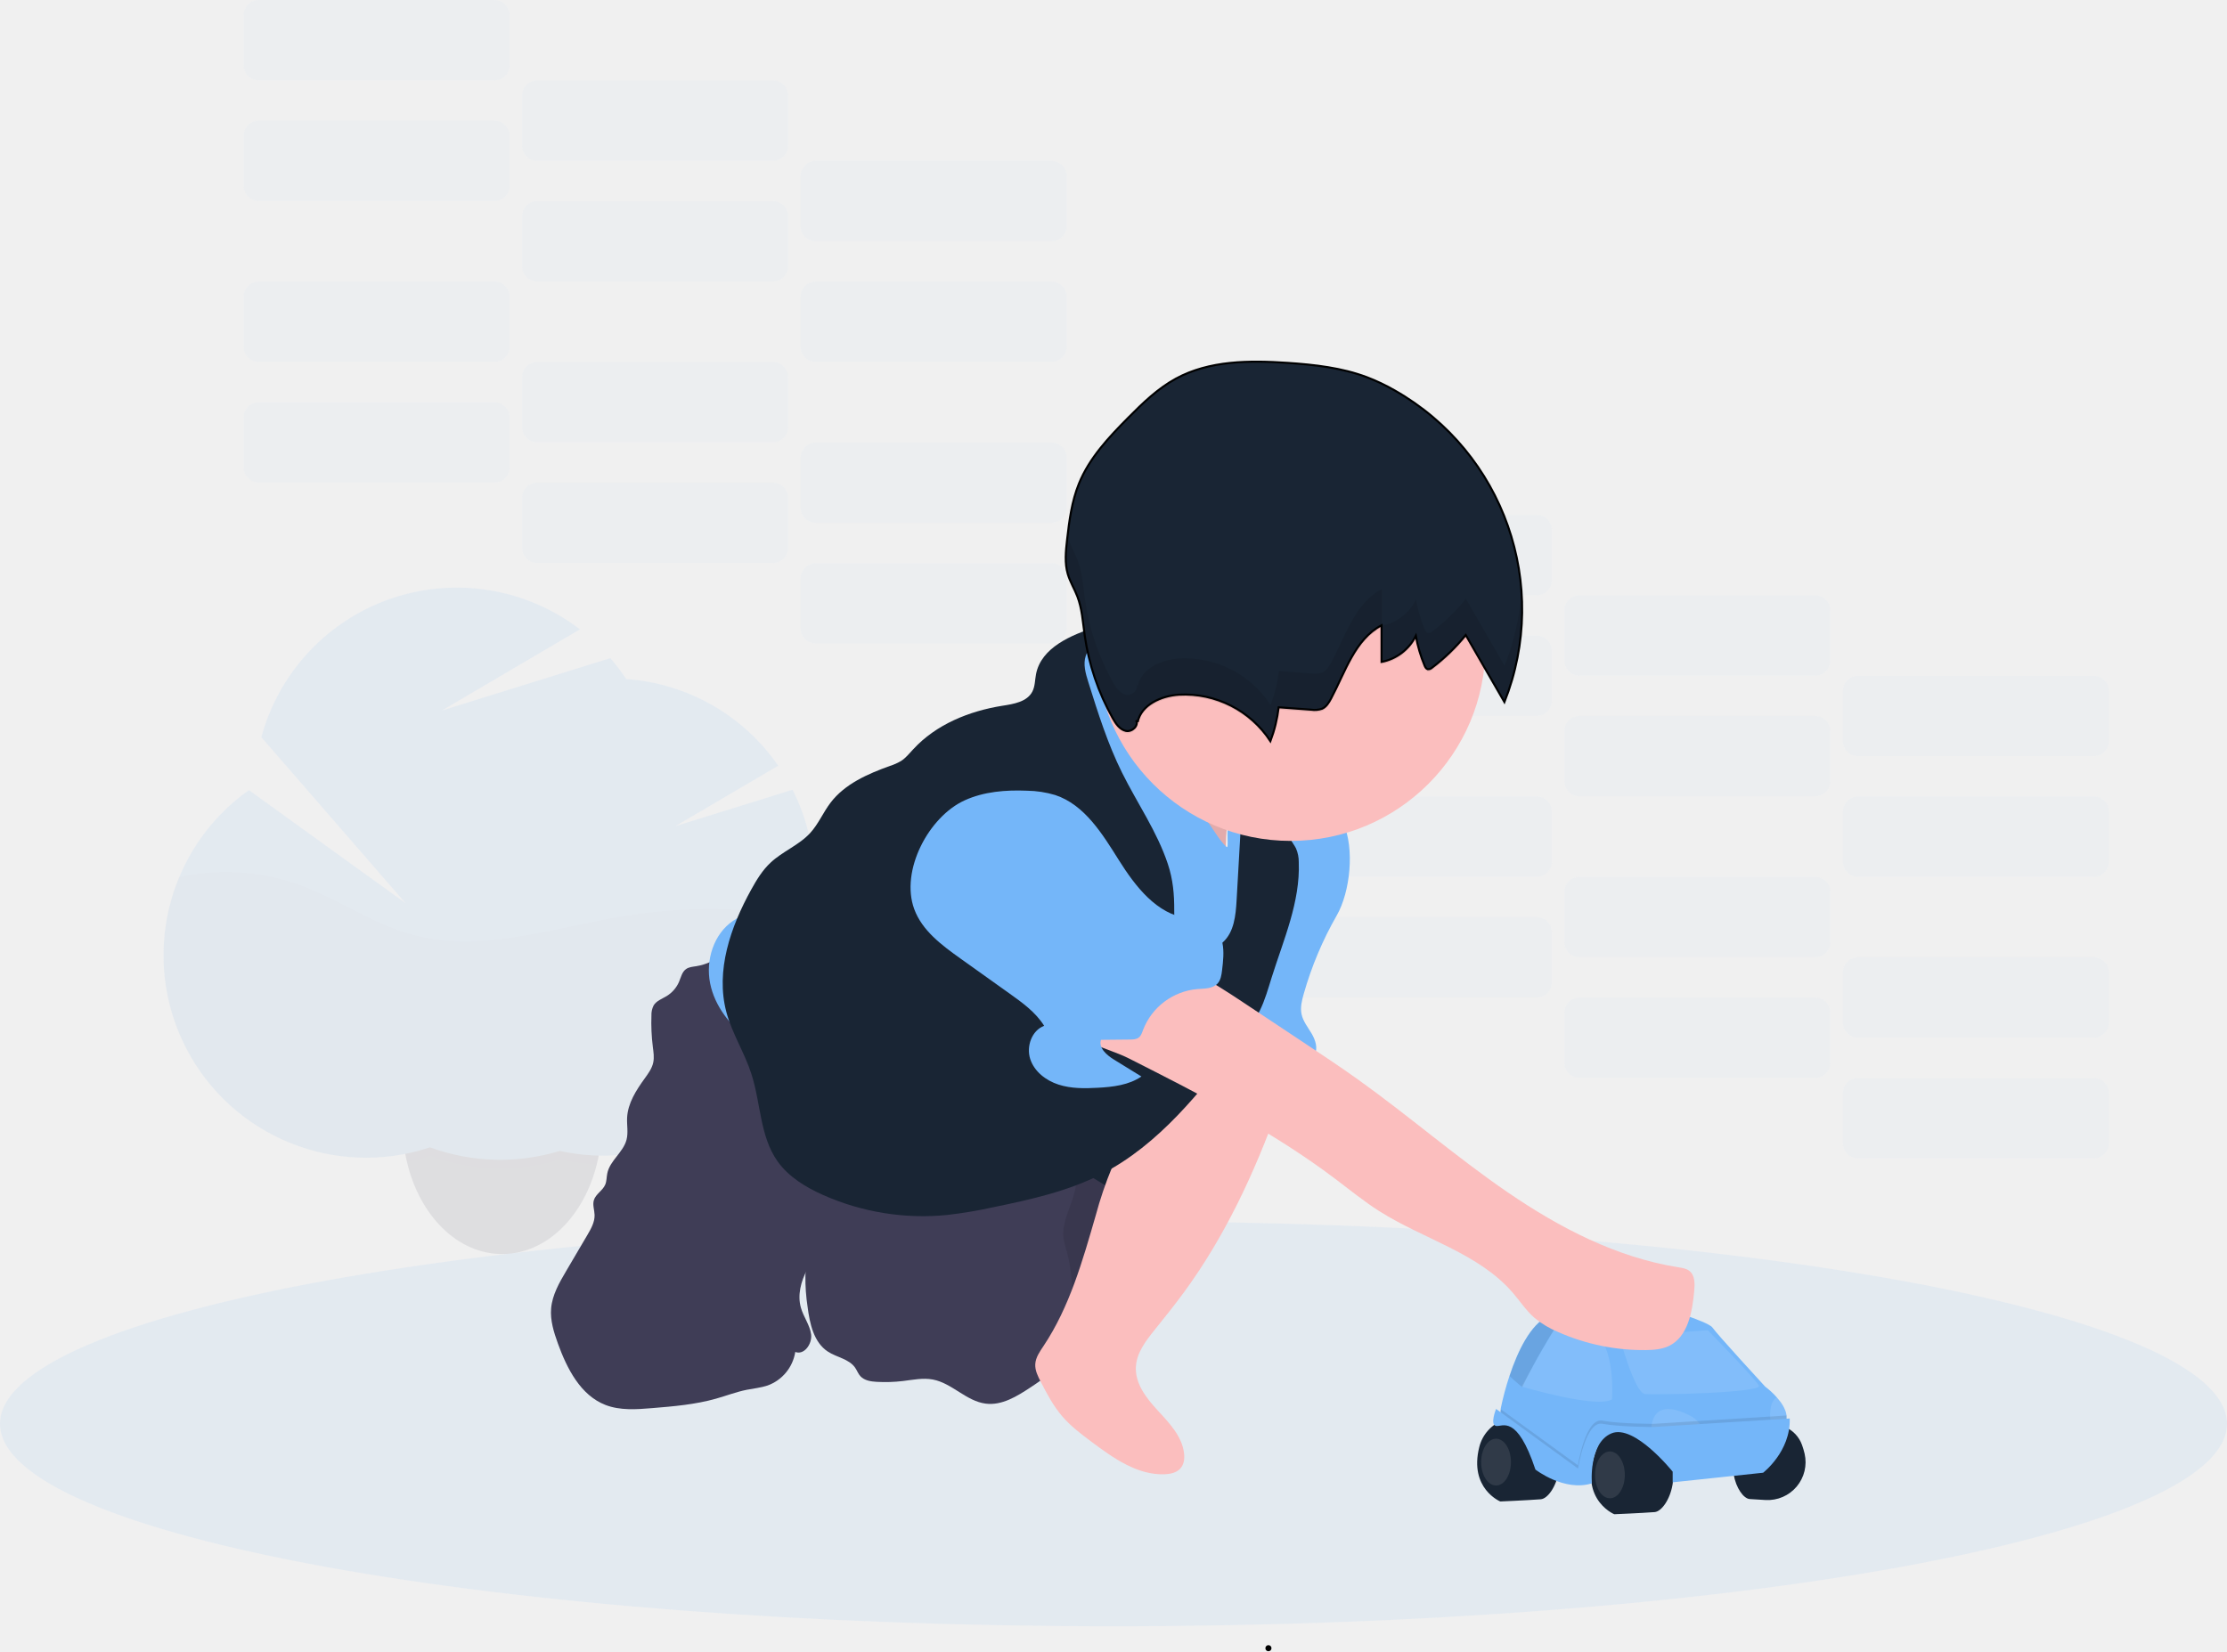
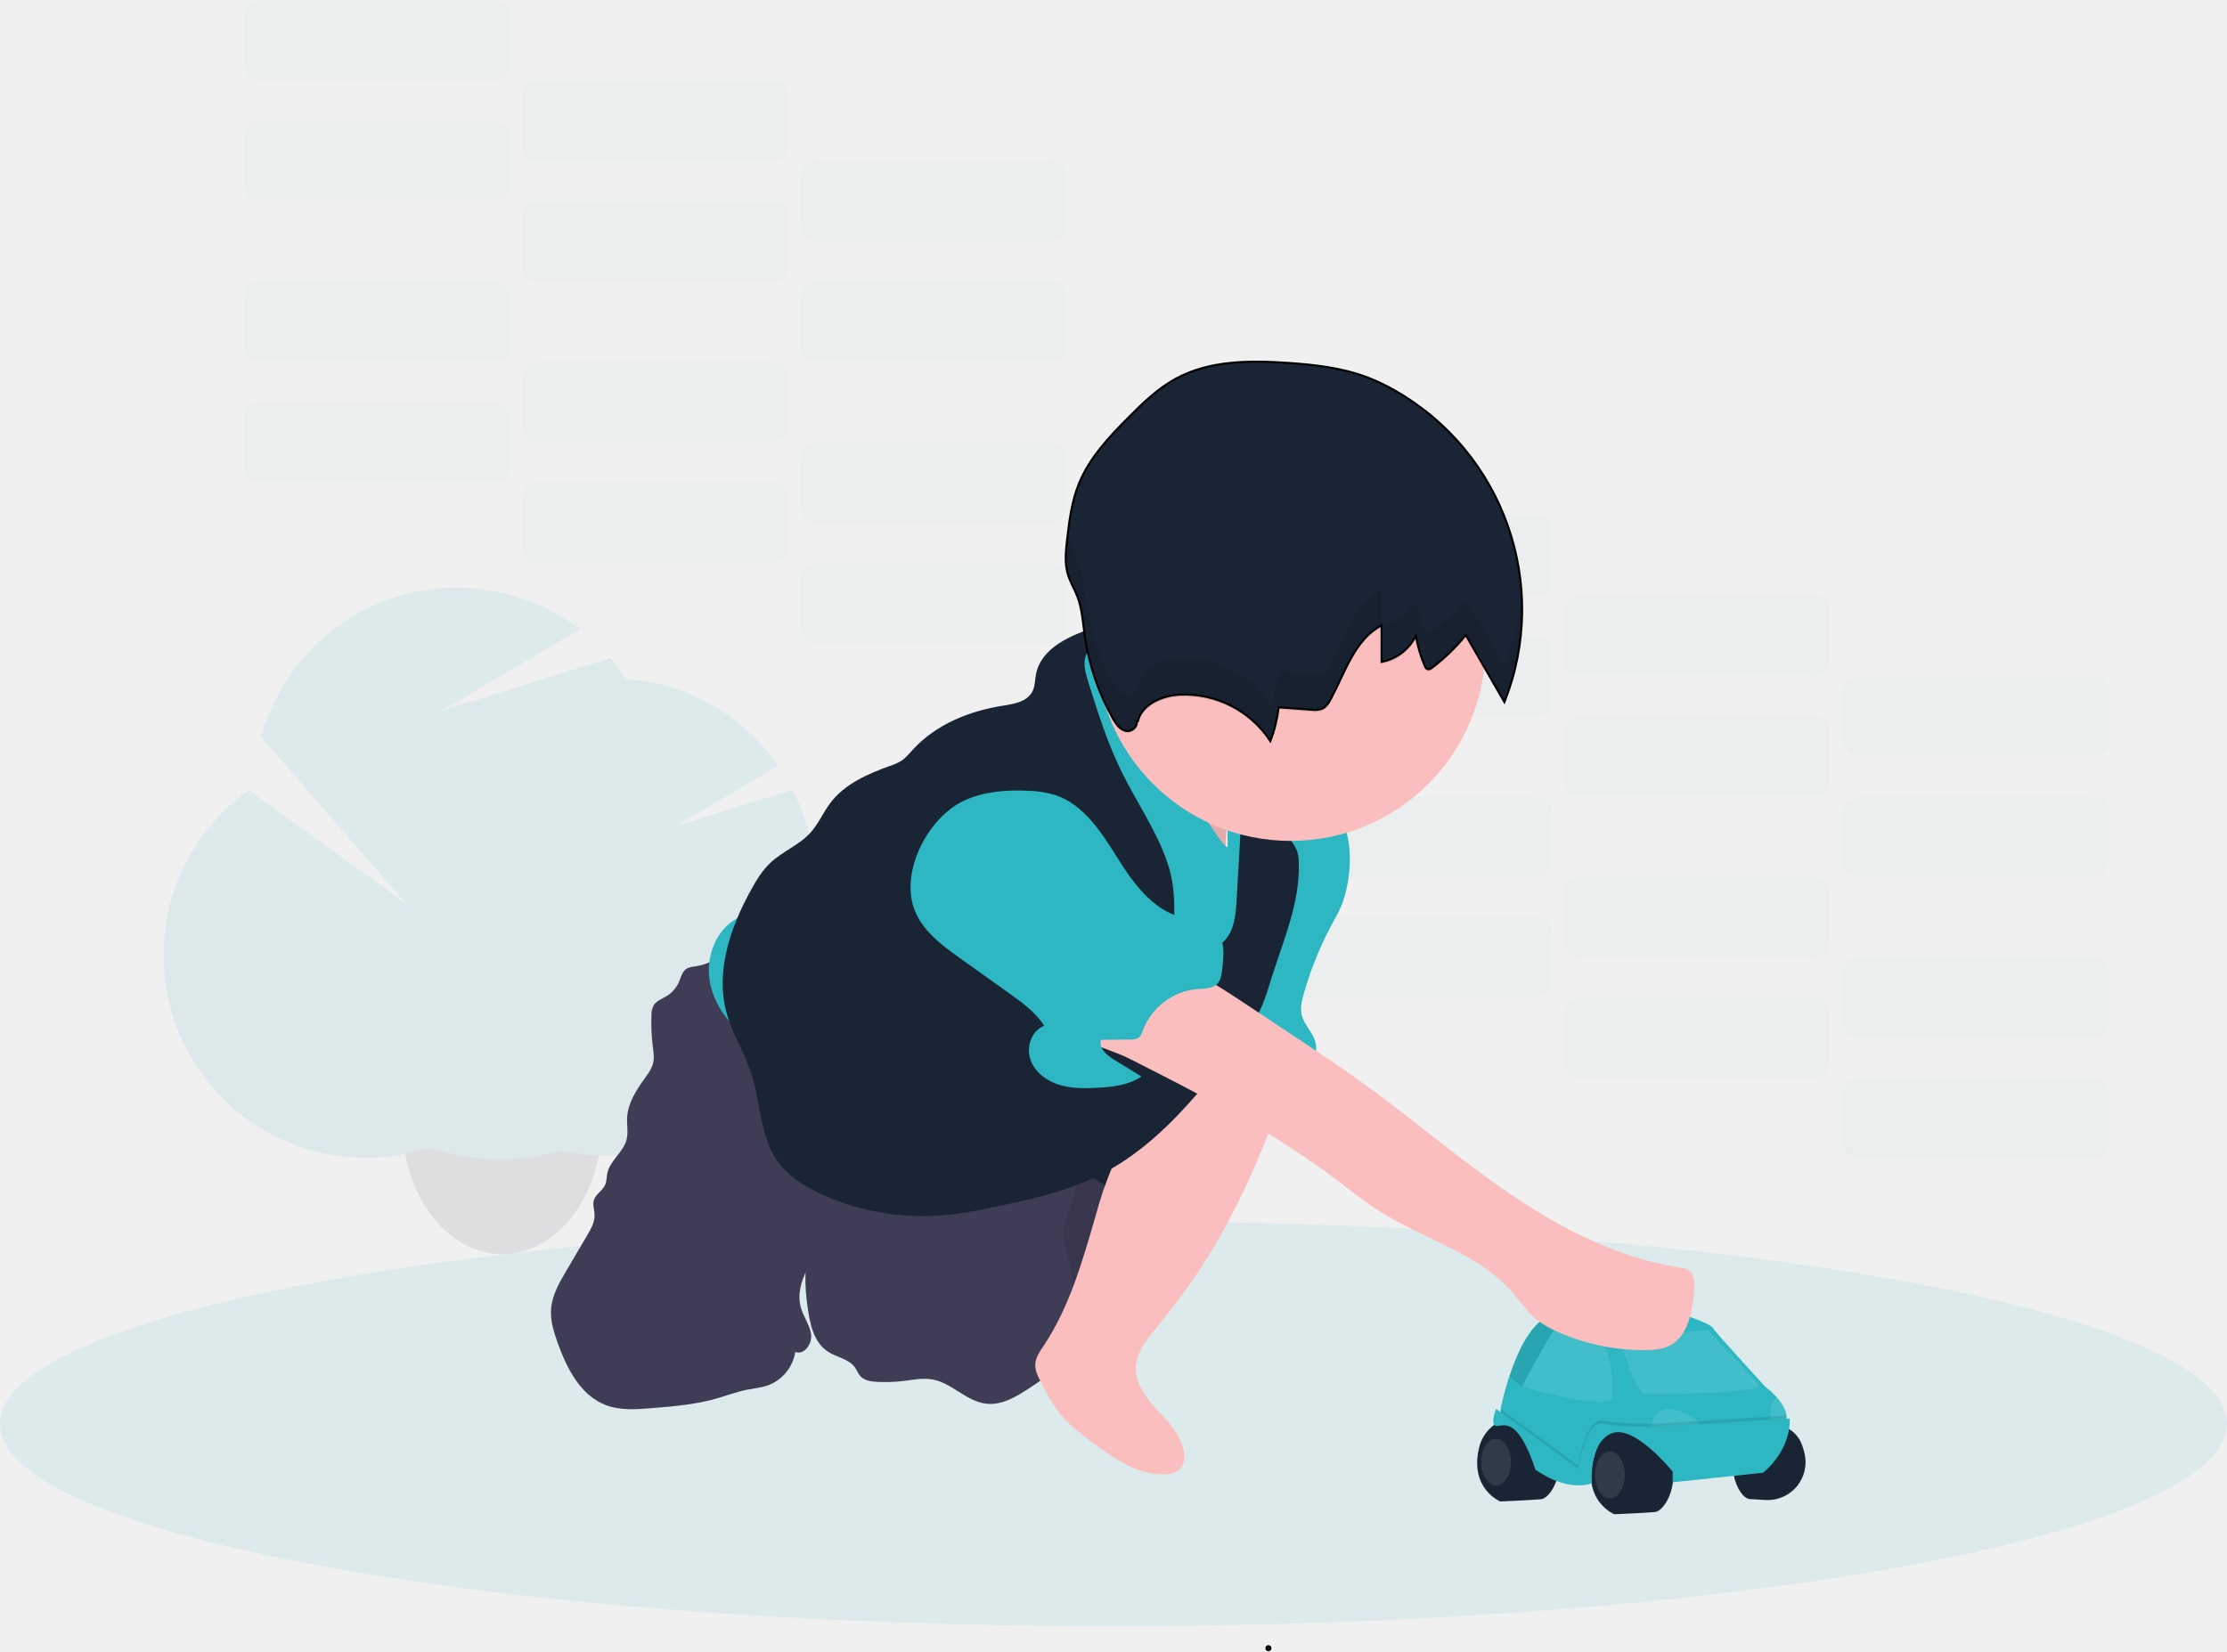
<svg xmlns="http://www.w3.org/2000/svg" id="a7bd4c2a-60cb-483d-8f1a-f087731eba23" data-name="Layer 1" width="1094" height="811.38" viewBox="0 0 1094 811.38">
  <g opacity="0.3">
    <rect x="631.64" y="450.62" width="130.73" height="39.52" rx="7.43" fill="#f2f2f2" />
    <rect x="768.45" y="490.14" width="130.73" height="39.52" rx="7.43" fill="#f2f2f2" />
    <rect x="905.27" y="529.67" width="130.73" height="39.52" rx="7.43" fill="#f2f2f2" />
    <rect x="631.64" y="391.33" width="130.73" height="39.52" rx="7.43" fill="#f2f2f2" />
    <rect x="768.45" y="430.86" width="130.73" height="39.52" rx="7.43" fill="#f2f2f2" />
    <rect x="905.27" y="470.38" width="130.73" height="39.52" rx="7.43" fill="#f2f2f2" />
    <rect x="631.64" y="312.29" width="130.73" height="39.52" rx="7.43" fill="#f2f2f2" />
    <rect x="768.45" y="351.81" width="130.73" height="39.52" rx="7.43" fill="#f2f2f2" />
    <rect x="905.27" y="391.33" width="130.73" height="39.52" rx="7.43" fill="#f2f2f2" />
    <rect x="631.64" y="253" width="130.73" height="39.52" rx="7.43" fill="#f2f2f2" />
    <rect x="768.45" y="292.52" width="130.73" height="39.52" rx="7.43" fill="#f2f2f2" />
    <rect x="905.27" y="332.05" width="130.73" height="39.52" rx="7.43" fill="#f2f2f2" />
-     <rect x="631.64" y="450.62" width="130.73" height="39.52" rx="7.43" fill="#74b6f9" opacity="0.1" />
-     <rect x="768.45" y="490.14" width="130.73" height="39.52" rx="7.43" fill="#74b6f9" opacity="0.1" />
-     <rect x="905.27" y="529.67" width="130.73" height="39.52" rx="7.43" fill="#74b6f9" opacity="0.1" />
-     <rect x="631.64" y="391.33" width="130.73" height="39.52" rx="7.43" fill="#74b6f9" opacity="0.1" />
-     <rect x="768.45" y="430.86" width="130.73" height="39.52" rx="7.43" fill="#74b6f9" opacity="0.1" />
-     <rect x="905.27" y="470.38" width="130.73" height="39.52" rx="7.43" fill="#74b6f9" opacity="0.1" />
-     <rect x="631.64" y="312.29" width="130.73" height="39.52" rx="7.43" fill="#74b6f9" opacity="0.1" />
-     <rect x="768.45" y="351.81" width="130.73" height="39.52" rx="7.43" fill="#74b6f9" opacity="0.1" />
-     <rect x="905.27" y="391.33" width="130.73" height="39.52" rx="7.43" fill="#74b6f9" opacity="0.1" />
-     <rect x="631.64" y="253" width="130.73" height="39.52" rx="7.43" fill="#74b6f9" opacity="0.1" />
-     <rect x="768.45" y="292.52" width="130.73" height="39.52" rx="7.43" fill="#74b6f9" opacity="0.1" />
-     <rect x="905.27" y="332.05" width="130.73" height="39.52" rx="7.43" fill="#74b6f9" opacity="0.1" />
+     <rect x="631.64" y="450.62" width="130.73" height="39.52" rx="7.43" fill="#2cb7c3" opacity="0.1" />
+     <rect x="768.45" y="490.14" width="130.73" height="39.52" rx="7.43" fill="#2cb7c3" opacity="0.1" />
+     <rect x="905.27" y="529.67" width="130.73" height="39.52" rx="7.43" fill="#2cb7c3" opacity="0.1" />
+     <rect x="631.64" y="391.33" width="130.73" height="39.52" rx="7.43" fill="#2cb7c3" opacity="0.1" />
+     <rect x="768.45" y="430.86" width="130.73" height="39.52" rx="7.43" fill="#2cb7c3" opacity="0.1" />
+     <rect x="905.27" y="470.38" width="130.73" height="39.52" rx="7.43" fill="#2cb7c3" opacity="0.1" />
+     <rect x="631.64" y="312.29" width="130.73" height="39.52" rx="7.43" fill="#2cb7c3" opacity="0.1" />
+     <rect x="768.45" y="351.81" width="130.73" height="39.52" rx="7.43" fill="#2cb7c3" opacity="0.1" />
+     <rect x="905.27" y="391.33" width="130.73" height="39.52" rx="7.43" fill="#2cb7c3" opacity="0.1" />
+     <rect x="631.64" y="253" width="130.73" height="39.52" rx="7.43" fill="#2cb7c3" opacity="0.1" />
+     <rect x="768.45" y="292.52" width="130.73" height="39.52" rx="7.43" fill="#2cb7c3" opacity="0.1" />
+     <rect x="905.27" y="332.05" width="130.73" height="39.52" rx="7.43" fill="#2cb7c3" opacity="0.1" />
  </g>
  <g opacity="0.3">
    <rect x="119.64" y="197.62" width="130.73" height="39.52" rx="7.43" fill="#f2f2f2" />
    <rect x="256.45" y="237.14" width="130.73" height="39.52" rx="7.43" fill="#f2f2f2" />
    <rect x="393.27" y="276.67" width="130.73" height="39.52" rx="7.43" fill="#f2f2f2" />
    <rect x="119.64" y="138.33" width="130.73" height="39.52" rx="7.43" fill="#f2f2f2" />
    <rect x="256.45" y="177.86" width="130.73" height="39.52" rx="7.43" fill="#f2f2f2" />
    <rect x="393.27" y="217.38" width="130.73" height="39.52" rx="7.43" fill="#f2f2f2" />
    <rect x="119.64" y="59.29" width="130.73" height="39.52" rx="7.43" fill="#f2f2f2" />
    <rect x="256.45" y="98.81" width="130.73" height="39.52" rx="7.43" fill="#f2f2f2" />
    <rect x="393.27" y="138.33" width="130.73" height="39.52" rx="7.43" fill="#f2f2f2" />
    <rect x="119.64" width="130.73" height="39.52" rx="7.43" fill="#f2f2f2" />
    <rect x="256.45" y="39.52" width="130.73" height="39.52" rx="7.43" fill="#f2f2f2" />
    <rect x="393.27" y="79.05" width="130.73" height="39.52" rx="7.43" fill="#f2f2f2" />
-     <rect x="119.64" y="197.62" width="130.73" height="39.52" rx="7.43" fill="#74b6f9" opacity="0.1" />
-     <rect x="256.45" y="237.14" width="130.73" height="39.52" rx="7.43" fill="#74b6f9" opacity="0.1" />
-     <rect x="393.27" y="276.67" width="130.73" height="39.52" rx="7.43" fill="#74b6f9" opacity="0.1" />
-     <rect x="119.64" y="138.33" width="130.73" height="39.52" rx="7.43" fill="#74b6f9" opacity="0.1" />
-     <rect x="256.45" y="177.86" width="130.73" height="39.52" rx="7.43" fill="#74b6f9" opacity="0.1" />
-     <rect x="393.27" y="217.38" width="130.73" height="39.52" rx="7.43" fill="#74b6f9" opacity="0.1" />
-     <rect x="119.64" y="59.29" width="130.73" height="39.52" rx="7.43" fill="#74b6f9" opacity="0.1" />
-     <rect x="256.45" y="98.81" width="130.73" height="39.52" rx="7.43" fill="#74b6f9" opacity="0.1" />
-     <rect x="393.27" y="138.33" width="130.73" height="39.52" rx="7.43" fill="#74b6f9" opacity="0.1" />
-     <rect x="119.64" width="130.73" height="39.52" rx="7.43" fill="#74b6f9" opacity="0.1" />
-     <rect x="256.45" y="39.52" width="130.73" height="39.52" rx="7.43" fill="#74b6f9" opacity="0.1" />
-     <rect x="393.27" y="79.05" width="130.73" height="39.52" rx="7.43" fill="#74b6f9" opacity="0.1" />
+     <rect x="119.64" y="197.62" width="130.73" height="39.52" rx="7.43" fill="#2cb7c3" opacity="0.1" />
+     <rect x="256.45" y="237.14" width="130.73" height="39.52" rx="7.43" fill="#2cb7c3" opacity="0.1" />
+     <rect x="393.27" y="276.67" width="130.73" height="39.52" rx="7.43" fill="#2cb7c3" opacity="0.1" />
+     <rect x="119.64" y="138.33" width="130.73" height="39.52" rx="7.43" fill="#2cb7c3" opacity="0.1" />
+     <rect x="256.45" y="177.86" width="130.73" height="39.52" rx="7.43" fill="#2cb7c3" opacity="0.1" />
+     <rect x="393.27" y="217.38" width="130.73" height="39.52" rx="7.43" fill="#2cb7c3" opacity="0.1" />
+     <rect x="119.64" y="59.29" width="130.73" height="39.52" rx="7.43" fill="#2cb7c3" opacity="0.1" />
+     <rect x="256.45" y="98.81" width="130.73" height="39.52" rx="7.43" fill="#2cb7c3" opacity="0.1" />
+     <rect x="393.27" y="138.33" width="130.73" height="39.52" rx="7.43" fill="#2cb7c3" opacity="0.1" />
+     <rect x="119.64" width="130.73" height="39.52" rx="7.43" fill="#2cb7c3" opacity="0.1" />
+     <rect x="256.45" y="39.52" width="130.73" height="39.52" rx="7.43" fill="#2cb7c3" opacity="0.1" />
+     <rect x="393.27" y="79.05" width="130.73" height="39.52" rx="7.43" fill="#2cb7c3" opacity="0.1" />
  </g>
  <g opacity="0.1">
    <path d="M348.61,597.26a80.56,80.56,0,0,1-1.74,16.87c-.22,1-.46,2.07-.7,3.07-6.17,24.77-23.6,42.89-44.39,44-.69,0-1.39.06-2.11.06-22,0-40.58-19-46.71-45.08-.18-.7-.33-1.39-.48-2.09a80.56,80.56,0,0,1-1.74-16.87c0-35.39,21.9-64,48.93-64S348.61,561.87,348.61,597.26Z" transform="translate(-53 -45.06)" fill="#3f3d56" />
    <path d="M348.61,597.26a80.56,80.56,0,0,1-1.74,16.87c-.22,1-.46,2.07-.7,3.07-.74,0-1.46,0-2.19-.09a99.36,99.36,0,0,1-16-2.19,98.49,98.49,0,0,1-14.27,3.26,100.29,100.29,0,0,1-11.18,1c-1.26,0-2.52.07-3.78.07a102.12,102.12,0,0,1-13.4-.89,99,99,0,0,1-21-5.22,98.21,98.21,0,0,1-11.35,3c-.18-.7-.33-1.39-.48-2.09a80.56,80.56,0,0,1-1.74-16.87c0-35.39,21.9-64,48.93-64S348.61,561.87,348.61,597.26Z" transform="translate(-53 -45.06)" opacity="0.1" />
-     <path d="M453,477.93a99.07,99.07,0,0,0-10.65-44.82L384.8,451l50.51-29.7a99.37,99.37,0,0,0-74.72-42.59,99.69,99.69,0,0,0-7.75-10.27l-82.73,25.73,67.79-39.86a99.47,99.47,0,0,0-156.52,53l70.81,81.51L175.27,433.3a99.48,99.48,0,0,0,89,175.52A100,100,0,0,0,328,610.57a99.52,99.52,0,0,0,121-97.12c0-2.21-.08-4.4-.22-6.58A99.47,99.47,0,0,0,453,477.93Z" transform="translate(-53 -45.06)" fill="#74b6f9" />
+     <path d="M453,477.93a99.07,99.07,0,0,0-10.65-44.82L384.8,451l50.51-29.7a99.37,99.37,0,0,0-74.72-42.59,99.69,99.69,0,0,0-7.75-10.27l-82.73,25.73,67.79-39.86a99.47,99.47,0,0,0-156.52,53l70.81,81.51L175.27,433.3a99.48,99.48,0,0,0,89,175.52A100,100,0,0,0,328,610.57a99.52,99.52,0,0,0,121-97.12c0-2.21-.08-4.4-.22-6.58A99.47,99.47,0,0,0,453,477.93Z" transform="translate(-53 -45.06)" fill="#2cb7c3" />
    <path d="M451.29,496.38a265,265,0,0,0-92.09-1.17c-34.55,5.72-69.87,18.29-103.67,9.1-19.83-5.4-37-17.88-56.35-24.8A106.81,106.81,0,0,0,141,476,99.52,99.52,0,0,0,264.3,608.82,100,100,0,0,0,328,610.57a99.52,99.52,0,0,0,121-97.12c0-2.21-.08-4.4-.22-6.58A98.49,98.49,0,0,0,451.29,496.38Z" transform="translate(-53 -45.06)" opacity="0.1" />
  </g>
-   <ellipse cx="547" cy="699.6" rx="547" ry="99.5" fill="#74b6f9" opacity="0.1" />
+   <ellipse cx="547" cy="699.6" rx="547" ry="99.5" fill="#2cb7c3" opacity="0.1" />
  <path d="M779.68,756.13a19,19,0,0,1,29.42-11l.78.57c16.73,12.54,6.8,35.54,0,36.06S790,782.84,790,782.84,774.59,776.48,779.68,756.13Z" transform="translate(-53 -45.06)" fill="#192534" />
-   <path d="M930.62,740.5v4.18s-68,4.7-75.26,4.7H841.77s-.2.21-.53.59c-.56.63-1.51,1.74-2.56,3.12-2.14,2.78-4.69,6.66-5.28,9.88-1,5.75-4.7,7.84-4.7,7.84l-13.59-3.65L802,751.48l-1.91-1.84-5.44-5.19L790,740l.23-2.5,0-.38a141.85,141.85,0,0,1,4.26-15.88c0-.14.09-.29.14-.43,3.77-11.32,10.06-25.07,19.12-29.16.69-.31,1.41-.61,2.18-.88l.92-.32c17.38-5.82,50.22-3.51,50.22-3.51s25.08,7.32,27.18,10.46,25.87,29,25.87,29a39,39,0,0,1,5.74,5.31C928.09,734.18,930.16,737.29,930.62,740.5Z" transform="translate(-53 -45.06)" fill="#74b6f9" />
+   <path d="M930.62,740.5v4.18s-68,4.7-75.26,4.7H841.77s-.2.21-.53.59c-.56.63-1.51,1.74-2.56,3.12-2.14,2.78-4.69,6.66-5.28,9.88-1,5.75-4.7,7.84-4.7,7.84l-13.59-3.65L802,751.48l-1.91-1.84-5.44-5.19L790,740l.23-2.5,0-.38a141.85,141.85,0,0,1,4.26-15.88c0-.14.09-.29.14-.43,3.77-11.32,10.06-25.07,19.12-29.16.69-.31,1.41-.61,2.18-.88l.92-.32c17.38-5.82,50.22-3.51,50.22-3.51s25.08,7.32,27.18,10.46,25.87,29,25.87,29a39,39,0,0,1,5.74,5.31C928.09,734.18,930.16,737.29,930.62,740.5Z" transform="translate(-53 -45.06)" fill="#2cb7c3" />
  <ellipse cx="734.93" cy="718.44" rx="7.32" ry="11.5" fill="#fff" opacity="0.1" />
  <path d="M818.25,695.55s-6,9.2-12.34,21a.41.41,0,0,0,0,.09c-1.69,3.14-3.41,6.45-5.05,9.84l-.07.16s-3.47-2.75-6.2-5.43c0-.14.09-.29.14-.43,3.77-11.32,10.06-25.07,19.12-29.16.69-.31,1.41-.61,2.18-.88Z" transform="translate(-53 -45.06)" opacity="0.1" />
  <path d="M800.48,726.39s37.11,11,44.42,6.27c0,0,2.62-33.45-14.63-35.54,0,0-9.93-2.62-12-1S800.48,726.39,800.48,726.39Z" transform="translate(-53 -45.06)" fill="#fff" opacity="0.1" />
  <path d="M848.56,701.82s7.32,27.7,12.55,28.23,58-.53,55.92-4.19-25.09-27.17-25.09-27.17Z" transform="translate(-53 -45.06)" fill="#fff" opacity="0.1" />
  <path d="M839.58,751.94s9.5-12.49,26.23.06,6.79,35.54,0,36.06S846,789.11,846,789.11,825.37,780.63,839.58,751.94Z" transform="translate(-53 -45.06)" fill="#192534" />
  <path d="M938.25,755.12a15.14,15.14,0,0,0-20.47-8.78,29.27,29.27,0,0,0-5.28,3.21c-14.89,11.16-6,31.63,0,32.1,2.17.16,5.06.33,7.87.48a18.62,18.62,0,0,0,19.14-22.74A39.18,39.18,0,0,0,938.25,755.12Z" transform="translate(-53 -45.06)" fill="#192534" />
  <ellipse cx="790.86" cy="724.71" rx="7.32" ry="11.5" fill="#fff" opacity="0.1" />
  <path d="M864.24,747.82s-1-15.16,15.16-8.89S885.15,752,885.15,752Z" transform="translate(-53 -45.06)" fill="#fff" opacity="0.1" />
  <path d="M930.62,740.5v2.09l-2.61,1-5.33-1s-1.14-8.56,3.23-11C928.09,734.18,930.16,737.29,930.62,740.5Z" transform="translate(-53 -45.06)" fill="#fff" opacity="0.1" />
  <path d="M930.62,740.6v4.08s-68,4.7-75.26,4.7h-.06c-3.76-2-7.52-2.89-10.68-1.56a11.69,11.69,0,0,0-2.69,1.56c-.24.19-.47.39-.69.59a14.26,14.26,0,0,0-2.56,3.12C834,760.66,835,772.38,835,772.38c-13.59,4.18-27.7-6.79-27.7-6.79-2.56-7.68-4.95-12.69-7.14-16-2-3-3.82-4.47-5.44-5.19L790,740l.23-2.5,37.93,27.58s3.66-23.52,12-21.95,25.09,1.57,25.09,1.57Z" transform="translate(-53 -45.06)" opacity="0.1" />
-   <path d="M787.93,737.36s-3.14,7.84,0,8.37,10.19-6,19.34,21.43c0,0,14.11,11,27.7,6.79,0,0-1.62-19.86,9.65-24.57s30.07,18.82,30.07,18.82v5.23l44.43-4.71s13.59-10.45,13.07-26.65l-66.9,4.18s-16.73,0-25.09-1.57-12,22-12,22Z" transform="translate(-53 -45.06)" fill="#74b6f9" />
+   <path d="M787.93,737.36s-3.14,7.84,0,8.37,10.19-6,19.34,21.43c0,0,14.11,11,27.7,6.79,0,0-1.62-19.86,9.65-24.57s30.07,18.82,30.07,18.82v5.23l44.43-4.71s13.59-10.45,13.07-26.65l-66.9,4.18s-16.73,0-25.09-1.57-12,22-12,22Z" transform="translate(-53 -45.06)" fill="#2cb7c3" />
  <rect x="518.81" y="549.35" width="55.93" height="55.93" rx="27.96" fill="#192534" />
  <path d="M585.13,694.34c3.75-3.29,7.56-6.64,10.26-10.83,2.48-3.84,3.94-8.23,5.31-12.59q5.87-18.69,10.11-37.85c-15.39-2.35-26.88-15.94-41.93-19.93-.36-.1-11.87,69.06-12.71,75.38-.69,5.22-6.65,30.15.14,30.29,3.63.08,11.21-9,13.89-11.39Z" transform="translate(-53 -45.06)" fill="#3f3d56" />
  <path d="M585.13,694.34c3.75-3.29,7.56-6.64,10.26-10.83,2.48-3.84,3.94-8.23,5.31-12.59q5.87-18.69,10.11-37.85c-15.39-2.35-26.88-15.94-41.93-19.93-.36-.1-11.87,69.06-12.71,75.38-.69,5.22-6.65,30.15.14,30.29,3.63.08,11.21-9,13.89-11.39Z" transform="translate(-53 -45.06)" opacity="0.1" />
  <path d="M394.94,519.84c-1.7.26-3.5.39-4.9,1.38-2,1.4-2.51,4-3.46,6.26a15.33,15.33,0,0,1-6.05,7c-2.29,1.4-5.08,2.34-6.45,4.64a10.23,10.23,0,0,0-1.07,5,95.89,95.89,0,0,0,.69,15.34c.32,2.55.74,5.15.21,7.66-.61,2.93-2.45,5.42-4.2,7.85-4.2,5.81-8.31,12.19-8.65,19.35-.17,3.6.63,7.29-.28,10.78-1.61,6.19-8.17,10.23-9.45,16.49-.38,1.85-.28,3.81-1,5.54-1.26,3-4.73,4.64-5.62,7.73-.67,2.32.31,4.77.38,7.18.1,3.53-1.75,6.79-3.53,9.83l-10.41,17.7c-3.38,5.74-6.84,11.74-7.41,18.38-.51,5.89,1.32,11.72,3.33,17.28,4.47,12.35,11.11,25.43,23.36,30.18,7.21,2.8,15.24,2.2,22.95,1.56,10.56-.87,21.19-1.76,31.38-4.65,5.05-1.43,10-3.34,15.1-4.36,3.4-.67,6.89-1,10.17-2.09a21,21,0,0,0,13.64-16.5c4.36,1.72,8.4-4,7.78-8.64s-3.74-8.57-5-13.07c-1.8-6.21,0-12.95,3-18.67s7.14-10.78,10.41-16.35a62.29,62.29,0,0,0,7.48-20.16c1.75-9.59,1.22-19.44.68-29.17l-2.06-37.19c-.38-6.81-.81-13.84-3.81-20-3.29-6.71-9.29-11.63-15.28-16.1a254.86,254.86,0,0,0-27.75-18.38c-6.22-3.48-5.78-2.13-10.73,2A27.58,27.58,0,0,1,394.94,519.84Z" transform="translate(-53 -45.06)" fill="#3f3d56" />
  <path d="M479,623.31c-7.07,5.58-14.23,11.24-19.67,18.42a53.29,53.29,0,0,0-10.68,30.19,93.06,93.06,0,0,0,1.07,15.27c1.07,8.25,3,17.44,9.95,22,4.38,2.87,10.4,3.59,13.39,7.89.94,1.35,1.49,3,2.59,4.19,2,2.16,5.12,2.63,8,2.79a74.15,74.15,0,0,0,12.9-.4c4.89-.59,9.86-1.66,14.7-.74,9.42,1.77,16.45,10.66,26,11.85,7.93,1,15.36-3.61,22-8,6.85-4.53,14-9.38,17.71-16.71,3.61-7.12,3.41-15.5,3.13-23.49-.31-8.87-.63-17.85-3-26.41a46.42,46.42,0,0,1-1.69-6.86c-.71-6,2-11.9,4-17.64,3.11-8.73,4.47-19.49-1.71-26.39-2.61-2.92-6.24-4.72-9.92-6-16.25-5.84-34.19-3.62-50.86-1C501,604.68,491.48,613.48,479,623.31Z" transform="translate(-53 -45.06)" fill="#3f3d56" />
  <path d="M616.8,588.75c-6.44,9.67-12.9,19.41-17.55,30a193.17,193.17,0,0,0-8,23.6c-6.42,22.19-12.79,44.86-25.61,64.07-1.84,2.76-3.88,5.63-4.07,8.94-.18,3.1,1.3,6,2.73,8.76,3,5.84,6.14,11.74,10.42,16.76s9.4,8.82,14.56,12.7c10.71,8,22.61,16.48,36,15.88,2.77-.13,5.73-.77,7.58-2.84s2.11-4.93,1.78-7.59c-1-8.23-7.2-14.7-12.82-20.8S610.55,725,611,716.68c.35-6.87,4.85-12.73,9.16-18.09,4.93-6.14,9.87-12.27,14.52-18.62,20.11-27.45,34.63-58.66,46.14-90.69,4.85-13.52,9.26-27.72,7.75-42-11-2.7-33-11.72-42.29-2.41-5.63,5.64-9.61,14-14,20.65Z" transform="translate(-53 -45.06)" fill="#fbbebe" />
-   <path d="M709.68,494.86a171.6,171.6,0,0,0-16.24,38.6c-.93,3.26-1.76,6.7-1.05,10,.77,3.54,3.18,6.45,5,9.57s3.1,7.07,1.45,10.29c-7.8.61-15.53-1.52-23.07-3.63l-23.64-6.6a12.2,12.2,0,0,1-5.35-2.48c-2.74-2.59-2.53-6.94-2-10.66,4.63-30.46,19.5-58.54,25.07-88.83.81-4.37,1.66-9.21,5.14-12,10-7.9,32.64-1.21,37.82,10.23C718.6,462.05,716.23,483.45,709.68,494.86Z" transform="translate(-53 -45.06)" fill="#74b6f9" />
+   <path d="M709.68,494.86a171.6,171.6,0,0,0-16.24,38.6c-.93,3.26-1.76,6.7-1.05,10,.77,3.54,3.18,6.45,5,9.57s3.1,7.07,1.45,10.29c-7.8.61-15.53-1.52-23.07-3.63l-23.64-6.6a12.2,12.2,0,0,1-5.35-2.48c-2.74-2.59-2.53-6.94-2-10.66,4.63-30.46,19.5-58.54,25.07-88.83.81-4.37,1.66-9.21,5.14-12,10-7.9,32.64-1.21,37.82,10.23C718.6,462.05,716.23,483.45,709.68,494.86Z" transform="translate(-53 -45.06)" fill="#2cb7c3" />
  <path d="M583.13,390.76c-.89.46-1.89,1-2.16,1.94a3.52,3.52,0,0,0,.94,2.83L592,409.73c9.95,14,19.92,28.09,31.43,40.86a221.9,221.9,0,0,0,28.44,26.46c2.88,2.24,5.95,4.57,7.36,7.94a76.53,76.53,0,0,1,3.12-56.77c3.3-7,7.66-13.49,11.09-20.45a2.91,2.91,0,0,0-1.59-4.72c-8.74-4.5-18.3-7.22-27-11.8-6.83-3.6-13-8.28-19.13-12.89-5.47-4.11-12.75-11.37-19.5-13.1-7.29-1.88-7,4.77-9.35,10.32A30.62,30.62,0,0,1,583.13,390.76Z" transform="translate(-53 -45.06)" fill="#fbbebe" />
  <path d="M583.13,390.76c-.89.46-1.89,1-2.16,1.94a3.52,3.52,0,0,0,.94,2.83L592,409.73c9.95,14,19.92,28.09,31.43,40.86a221.9,221.9,0,0,0,28.44,26.46c2.88,2.24,5.95,4.57,7.36,7.94a76.53,76.53,0,0,1,3.12-56.77c3.3-7,7.66-13.49,11.09-20.45a2.91,2.91,0,0,0-1.59-4.72c-8.74-4.5-18.3-7.22-27-11.8-6.83-3.6-13-8.28-19.13-12.89-5.47-4.11-12.75-11.37-19.5-13.1-7.29-1.88-7,4.77-9.35,10.32A30.62,30.62,0,0,1,583.13,390.76Z" transform="translate(-53 -45.06)" opacity="0.1" />
-   <path d="M645,447.35c-4.57-5.16-10.74-8.57-16.15-12.85-7.78-6.16-13.93-14.1-19.87-22.05-10.9-14.63-21.89-32.55-16.46-50-5.77-.56-10.75,4.18-13.47,9.29s-4.12,10.93-7.51,15.62c-5.15,7.13-13.91,10.45-22.07,13.71a359.68,359.68,0,0,0-51.82,25.75c-6.65,4-13.27,8.29-18.35,14.15-5.44,6.25-8.85,14-13.47,20.85-9,13.47-22.68,23.58-37.86,29.3-5,1.9-10.36,3.38-14.83,6.4-9.58,6.47-13.57,19.37-11.3,30.71s10,21,19.29,27.86S441,567,451.72,571q13.48,4.95,27.13,9.44A155.77,155.77,0,0,0,499.34,586c12.79,2.35,25.94,1.77,38.87,3.2,11.82,1.3,23.43,4.29,35.3,5.12s24.44-.75,34.11-7.66c7.69-5.49,12.81-13.78,17.54-22A598.86,598.86,0,0,0,658,499c2.83-6.67,29.09-44.45,22.55-49.33-32.93-24.57-22,14.47-25.14,11.47C651.21,457.12,648.8,451.64,645,447.35Z" transform="translate(-53 -45.06)" fill="#74b6f9" />
+   <path d="M645,447.35c-4.57-5.16-10.74-8.57-16.15-12.85-7.78-6.16-13.93-14.1-19.87-22.05-10.9-14.63-21.89-32.55-16.46-50-5.77-.56-10.75,4.18-13.47,9.29s-4.12,10.93-7.51,15.62c-5.15,7.13-13.91,10.45-22.07,13.71a359.68,359.68,0,0,0-51.82,25.75c-6.65,4-13.27,8.29-18.35,14.15-5.44,6.25-8.85,14-13.47,20.85-9,13.47-22.68,23.58-37.86,29.3-5,1.9-10.36,3.38-14.83,6.4-9.58,6.47-13.57,19.37-11.3,30.71s10,21,19.29,27.86S441,567,451.72,571q13.48,4.95,27.13,9.44A155.77,155.77,0,0,0,499.34,586c12.79,2.35,25.94,1.77,38.87,3.2,11.82,1.3,23.43,4.29,35.3,5.12s24.44-.75,34.11-7.66c7.69-5.49,12.81-13.78,17.54-22A598.86,598.86,0,0,0,658,499c2.83-6.67,29.09-44.45,22.55-49.33-32.93-24.57-22,14.47-25.14,11.47C651.21,457.12,648.8,451.64,645,447.35Z" transform="translate(-53 -45.06)" fill="#2cb7c3" />
  <path d="M604.21,424.75c-7.07-14.22-11.85-29.44-16.6-44.58-1.31-4.2-2.63-8.74-1.22-12.9,1.7-5,7.14-9.27,5.54-14.28-12.72,4-27.49,10.27-30,23.38-.55,2.86-.45,5.91-1.78,8.49-2.59,5.06-9.19,6.14-14.8,7-16.32,2.61-32.54,9.19-43.72,21.36-1.88,2-3.65,4.27-6,5.77a26.06,26.06,0,0,1-5.39,2.4c-10.94,3.93-22.19,8.83-29.23,18.08-3.63,4.76-5.95,10.47-10,14.89-5.48,6-13.55,9-19.48,14.59-4,3.72-6.85,8.44-9.49,13.21-10.16,18.36-17.61,39.89-12.22,60.18,2.81,10.61,9,20.06,12.33,30.52,4.59,14.25,4.14,30.5,12.75,42.75,5.43,7.7,13.83,12.79,22.43,16.63a120.63,120.63,0,0,0,61,9.82,227.23,227.23,0,0,0,23-3.88c18.13-3.74,36.45-7.81,52.92-16.27,28.09-14.43,48.3-40.22,67.6-65.22,3.67-4.76,7.37-9.56,10-15,2.57-5.19,4.12-10.81,5.85-16.33,5.85-18.61,14.08-37.14,13.31-56.62a16.64,16.64,0,0,0-1.35-6.79c-.78-1.6-2-3-2.69-4.61-1.22-2.88-.67-6.21-1.53-9.22-2.39-8.4-13.43-10-22.17-9.93l-2.8,49.29c-.43,7.4-1.22,15.61-6.73,20.57a14.63,14.63,0,0,1-17.24,1.35c-5.88-3.81-6.71-10.46-6.67-16.83.06-8-.59-15.33-3.14-23C621.41,453.66,611.63,439.7,604.21,424.75Z" transform="translate(-53 -45.06)" fill="#192534" />
  <path d="M607.69,565.21c34.82,17.65,69.84,35.43,101,58.93,7.2,5.42,14.2,11.16,21.81,16,21.81,13.86,48.87,20.61,65.7,40.21,3.54,4.11,6.54,8.73,10.62,12.29a45.77,45.77,0,0,0,11.74,7,103.55,103.55,0,0,0,42.94,8.81c3.87-.05,7.85-.34,11.33-2,9.37-4.54,11.5-16.7,12.45-27.07.32-3.51.39-7.65-2.37-9.83-1.49-1.17-3.46-1.47-5.33-1.76-30.41-4.8-58.47-19.44-83.88-36.83S745,593.27,719.94,575.38c-8.81-6.29-17.83-12.28-26.85-18.27L663.9,537.73c-15.44-10.25-31.7-20.81-50.14-22.74a6.65,6.65,0,0,0-3.14.21c-1.62.63-2.52,2.31-3.31,3.85-5.41,10.54-12,20.11-18.63,29.87-3.55,5.22-3.95,6.57,2.17,9.36C596.36,560.8,602.2,562.43,607.69,565.21Z" transform="translate(-53 -45.06)" fill="#fbbebe" />
  <path d="M676.11,856.44a1.5,1.5,0,0,0,0-3,1.5,1.5,0,0,0,0,3Z" transform="translate(-53 -45.06)" />
  <circle cx="634.05" cy="317.55" r="95.65" fill="#fbbebe" />
  <path d="M611.87,399.91c1.7-8.59,11.56-12.93,20.29-13.51a50.35,50.35,0,0,1,44.92,22.84,70.75,70.75,0,0,0,4.06-16.64l16,1.19a11.08,11.08,0,0,0,5.32-.48c2.06-.92,3.33-3,4.4-5,7-13.07,11.68-29.11,24.82-36l0,18a23.92,23.92,0,0,0,16.83-12.79,70.68,70.68,0,0,0,4.28,14.53c.32.78.77,1.64,1.58,1.84a2.8,2.8,0,0,0,2.16-.79,95.61,95.61,0,0,0,16.51-16l19,32.94a123.74,123.74,0,0,0-53.82-153.09,97.21,97.21,0,0,0-13.71-6.53c-12.37-4.66-25.7-6.15-38.89-7.05-18.75-1.28-38.54-1.23-55,7.76-8.85,4.83-16.2,11.95-23.3,19.11-9.6,9.66-19.2,19.87-24.31,32.5-3.53,8.72-4.74,18.17-5.81,27.51-.65,5.65-1.25,11.49.36,16.94,1.12,3.77,3.23,7.16,4.65,10.83,2.36,6.1,2.73,12.76,3.64,19.24A116.1,116.1,0,0,0,599.64,398c1.5,2.67,3.42,5.51,6.41,6.19s6.58-2.62,5-5.22" transform="translate(-53 -45.06)" fill="#192534" />
  <path d="M611.87,399.91c1.7-8.59,11.56-12.93,20.29-13.51a50.35,50.35,0,0,1,44.92,22.84,70.75,70.75,0,0,0,4.06-16.64l16,1.19a11.08,11.08,0,0,0,5.32-.48c2.06-.92,3.33-3,4.4-5,7-13.07,11.68-29.11,24.82-36l0,18a23.92,23.92,0,0,0,16.83-12.79,70.68,70.68,0,0,0,4.28,14.53c.32.78.77,1.64,1.58,1.84a2.8,2.8,0,0,0,2.16-.79,95.61,95.61,0,0,0,16.51-16l19,32.94a123.74,123.74,0,0,0-53.82-153.09,97.21,97.21,0,0,0-13.71-6.53c-12.37-4.66-25.7-6.15-38.89-7.05-18.75-1.28-38.54-1.23-55,7.76-8.85,4.83-16.2,11.95-23.3,19.11-9.6,9.66-19.2,19.87-24.31,32.5-3.53,8.72-4.74,18.17-5.81,27.51-.65,5.65-1.25,11.49.36,16.94,1.12,3.77,3.23,7.16,4.65,10.83,2.36,6.1,2.73,12.76,3.64,19.24A116.1,116.1,0,0,0,599.64,398c1.5,2.67,3.42,5.51,6.41,6.19s6.58-2.62,5-5.22" transform="translate(-53 -45.06)" fill="none" stroke="#000" stroke-miterlimit="10" />
-   <path d="M502.09,491.71c3.86,10.61,13.56,17.81,22.76,24.37l24,17.12c6.38,4.55,12.93,9.27,17.08,15.91-6.07,2.3-8.84,10.1-6.85,16.28S566.78,576,573,578s12.82,1.93,19.31,1.56c7.45-.41,15.25-1.31,21.4-5.54L600.2,565.7c-3.56-2.21-7.65-5.73-6.35-9.7l14.25-.14c1.5,0,3.13-.07,4.32-1s1.6-2.36,2.1-3.72a31.55,31.55,0,0,1,26.62-20.08c3.52-.26,7.57-.11,10-2.73,1.58-1.74,1.92-4.24,2.2-6.57.53-4.44,1.05-9,.17-13.35s-3.42-8.67-7.5-10.5c-3-1.36-6.47-1.23-9.75-1.67-15.09-2-25.55-15.68-33.65-28.57s-16.79-27.15-31.23-31.95a50.82,50.82,0,0,0-13.89-2.13c-10.41-.43-21.13.42-30.61,4.74C509.21,446.38,495.21,472.83,502.09,491.71Z" transform="translate(-53 -45.06)" fill="#74b6f9" />
+   <path d="M502.09,491.71c3.86,10.61,13.56,17.81,22.76,24.37l24,17.12c6.38,4.55,12.93,9.27,17.08,15.91-6.07,2.3-8.84,10.1-6.85,16.28S566.78,576,573,578s12.82,1.93,19.31,1.56c7.45-.41,15.25-1.31,21.4-5.54L600.2,565.7c-3.56-2.21-7.65-5.73-6.35-9.7l14.25-.14c1.5,0,3.13-.07,4.32-1s1.6-2.36,2.1-3.72a31.55,31.55,0,0,1,26.62-20.08c3.52-.26,7.57-.11,10-2.73,1.58-1.74,1.92-4.24,2.2-6.57.53-4.44,1.05-9,.17-13.35s-3.42-8.67-7.5-10.5c-3-1.36-6.47-1.23-9.75-1.67-15.09-2-25.55-15.68-33.65-28.57s-16.79-27.15-31.23-31.95a50.82,50.82,0,0,0-13.89-2.13c-10.41-.43-21.13.42-30.61,4.74C509.21,446.38,495.21,472.83,502.09,491.71Z" transform="translate(-53 -45.06)" fill="#2cb7c3" />
  <path d="M792.13,372.24l-19-32.94a95.25,95.25,0,0,1-16.51,16,2.77,2.77,0,0,1-2.16.8c-.81-.2-1.26-1.06-1.58-1.84a70.77,70.77,0,0,1-4.28-14.54,23.91,23.91,0,0,1-16.83,12.8l0-18c-13.14,6.91-17.78,22.95-24.82,36-1.07,2-2.34,4.05-4.4,5a11.08,11.08,0,0,1-5.32.48l-16-1.19a70.75,70.75,0,0,1-4.06,16.64,50.35,50.35,0,0,0-44.92-22.84c-8.73.58-18.59,4.92-20.29,13.51l-.85-.94c1.61,2.61-2,5.91-5,5.23s-4.91-3.52-6.41-6.19a116.16,116.16,0,0,1-13.73-40.77c-.91-6.48-1.28-13.14-3.64-19.24-1.42-3.67-3.53-7.06-4.65-10.83,0-.13-.07-.25-.1-.38-.09.75-.18,1.5-.26,2.25-.65,5.66-1.25,11.49.36,17,1.12,3.77,3.23,7.16,4.65,10.82,2.36,6.11,2.73,12.76,3.64,19.25a116,116,0,0,0,13.73,40.76c1.5,2.67,3.42,5.52,6.41,6.2s6.58-2.62,5-5.23l.85.93c1.7-8.58,11.56-12.93,20.29-13.5a50.32,50.32,0,0,1,44.92,22.83,70.55,70.55,0,0,0,4.06-16.63l16,1.18a11,11,0,0,0,5.32-.48c2.06-.92,3.33-3,4.4-5,7-13.08,11.68-29.11,24.82-36l0,18a23.91,23.91,0,0,0,16.83-12.8,71,71,0,0,0,4.28,14.54c.32.77.77,1.64,1.58,1.83a2.73,2.73,0,0,0,2.16-.79,95.25,95.25,0,0,0,16.51-16l19,32.94a124.8,124.8,0,0,0,8.25-55A123.7,123.7,0,0,1,792.13,372.24Z" transform="translate(-53 -45.06)" opacity="0.1" />
</svg>
